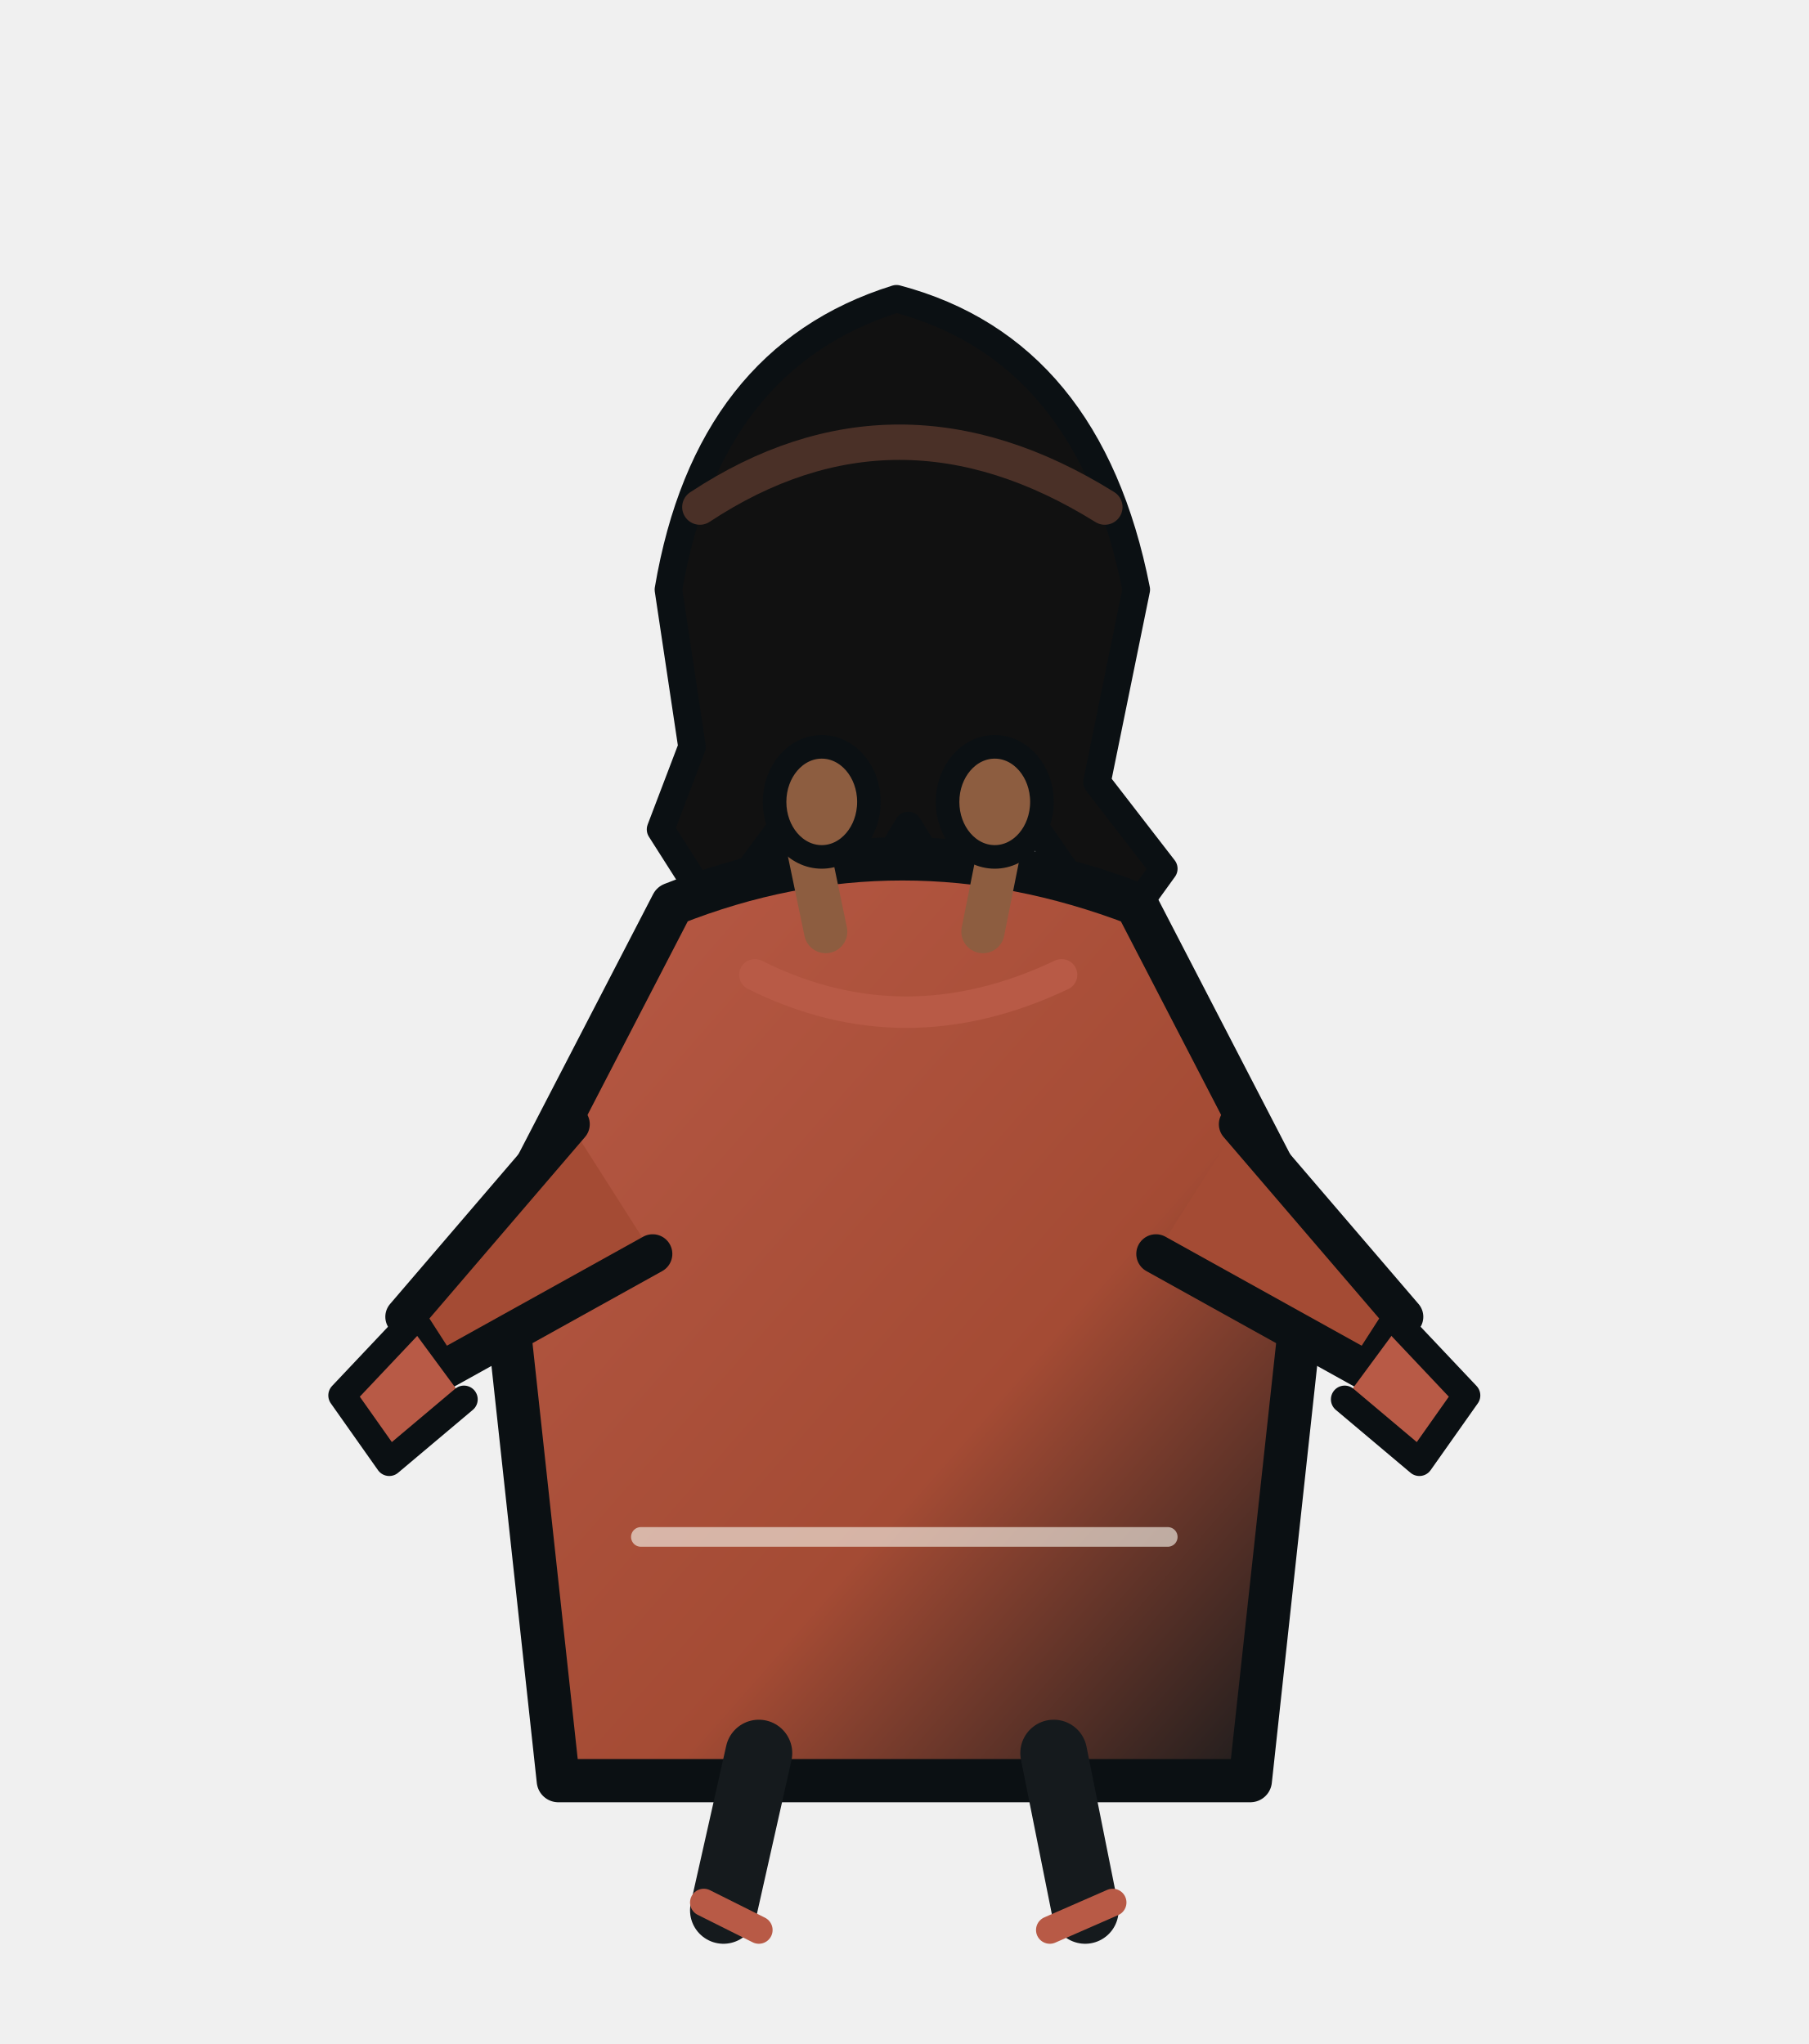
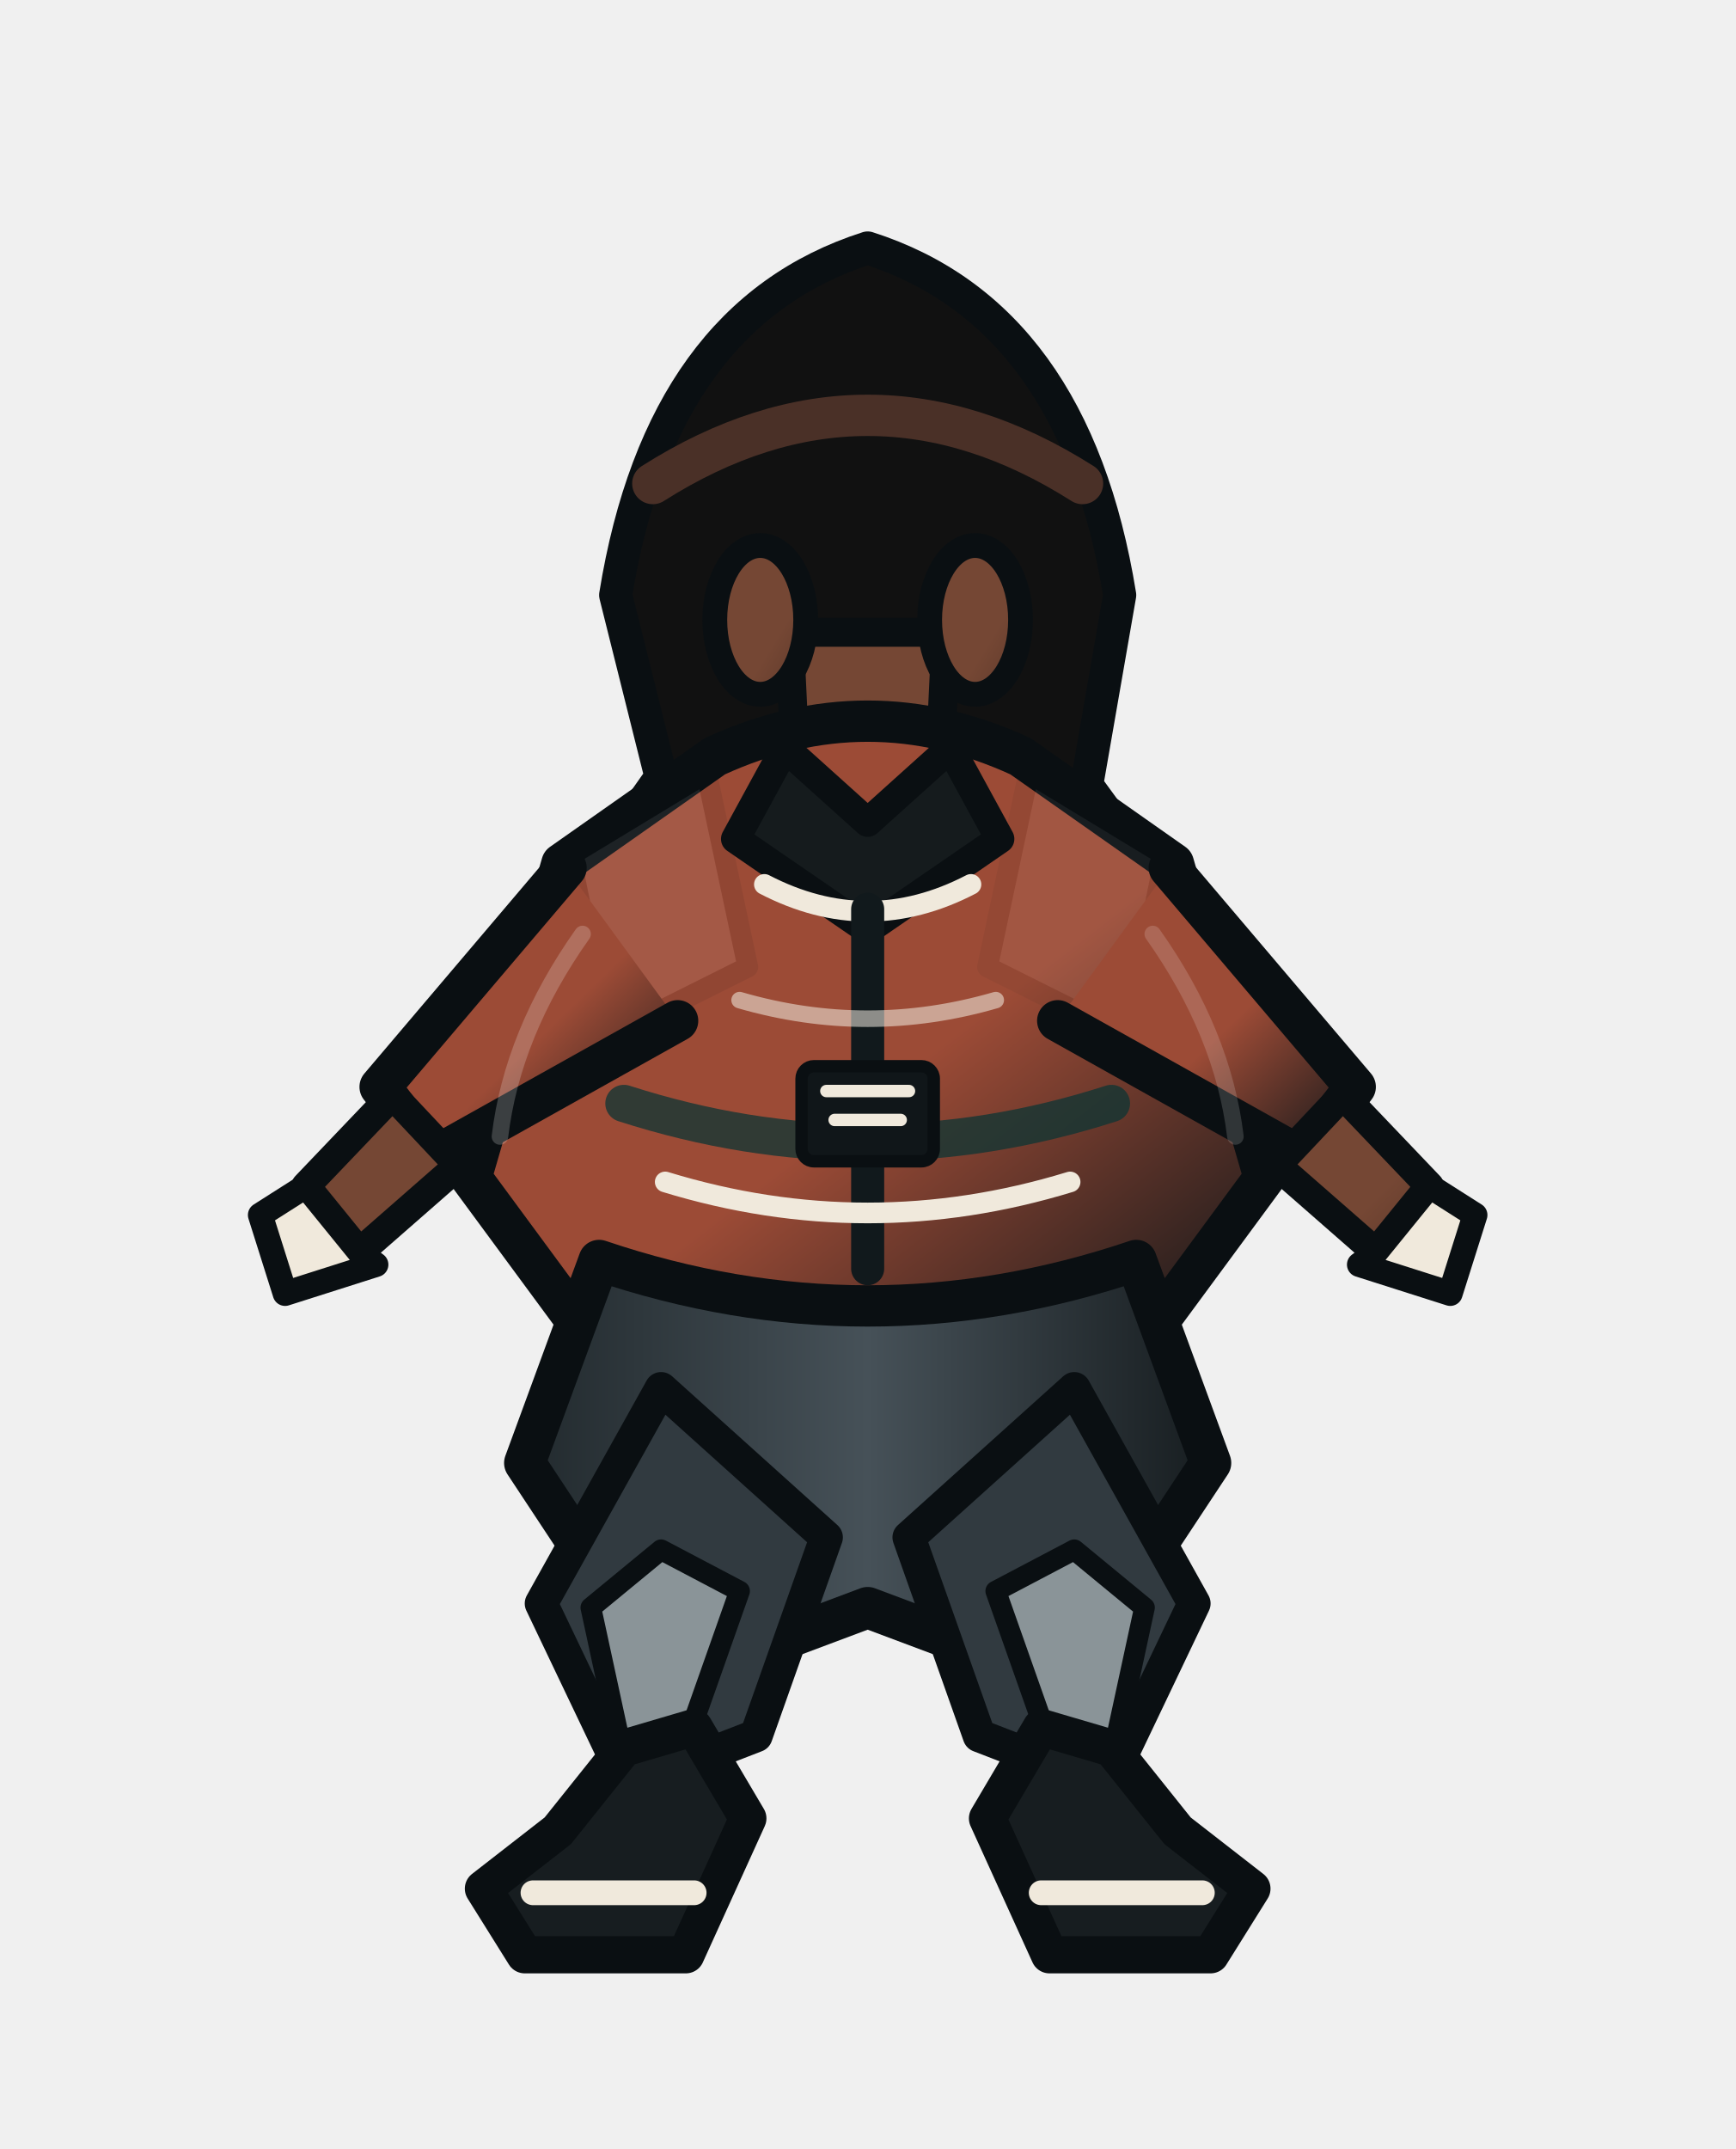
- <svg xmlns="http://www.w3.org/2000/svg" width="460" height="520" viewBox="0 0 460 520">
+ <svg xmlns="http://www.w3.org/2000/svg" width="420" height="520" viewBox="0 0 420 520">
  <defs>
    <linearGradient id="j" x1="0" y1="0" x2="1" y2="1">
-       <stop stop-color="#b85a46" />
-       <stop offset=".6" stop-color="#a44b34" />
-       <stop offset="1" stop-color="#11181b" />
+       <stop stop-color="#9c4b36" />
+       <stop offset=".56" stop-color="#9c4b36" />
+       <stop offset="1" stop-color="#101619" />
+     </linearGradient>
+     <linearGradient id="pants" x1="0" y1="0" x2="1" y2="0">
+       <stop stop-color="#222a2e" />
+       <stop offset=".5" stop-color="#465158" />
+       <stop offset="1" stop-color="#171d20" />
+     </linearGradient>
+     <linearGradient id="skin" x1="0" y1="0" x2="1" y2="1">
+       <stop stop-color="#754734" />
+       <stop offset=".65" stop-color="#754734" />
+       <stop offset="1" stop-color="#5e392b" />
    </linearGradient>
  </defs>
-   <g stroke="#0b1013" stroke-linecap="round" stroke-linejoin="round">
-     <path d="M170 150Q180 91 228 76Q277 89 289 150L279 199L296 221L283 239L263 210L247 236L231 210L214 238L199 210L182 233L168 211L176 190Z" fill="#111111" stroke-width="7" />
-     <path d="M178 129Q228 96 281 129" fill="none" stroke="#4a3027" stroke-width="9" />
-     <path d="M171 230Q229 207 289 230L333 315L318 453H142L127 315Z" fill="url(#j)" stroke-width="11" />
-     <path d="M145 286L103 335L112 349L166 319M315 286L357 335L348 349L294 319" fill="#a44b34" stroke-width="10" />
-     <path d="M104 337L87 355L99 372L118 356M356 337L373 355L361 372L342 356" fill="#b85a46" stroke-width="7" />
-     <path d="M192 248Q230 267 270 248" fill="none" stroke="#b85a46" stroke-width="8" />
-     <path d="M163 391H297" stroke="#f1ede4" stroke-width="5" opacity=".65" />
-     <path d="M193 446L184 486M268 446L276 486" stroke="#151a1d" stroke-width="17" />
-     <path d="M179 484L193 491M267 491L283 484" stroke="#b85a46" stroke-width="7" />
-     <path d="M205 213L210 237M255 212L250 237" stroke="#8d5d40" stroke-width="11" />
-     <ellipse cx="209" cy="204" rx="12" ry="14" fill="#8d5d40" stroke-width="6" />
-     <ellipse cx="253" cy="204" rx="12" ry="14" fill="#8d5d40" stroke-width="6" />
+   <g stroke="#0a0f12" stroke-linecap="round" stroke-linejoin="round">
+     <path d="M149 144Q160 76 210 60Q260 76 271 144L263 190L282 216L267 236L247 208L230 241L211 209L193 242L176 208L156 234L141 215L160 188Z" fill="#111111" stroke-width="8" />
+     <path d="M158 117Q210 84 262 117" fill="none" stroke="#4a3027" stroke-width="10" />
+     <path d="M191 153L193 195Q210 209 227 195L229 153Z" fill="url(#skin)" stroke-width="7" />
+     <ellipse cx="184" cy="150" rx="11" ry="18" fill="url(#skin)" stroke-width="6" />
+     <ellipse cx="236" cy="150" rx="11" ry="18" fill="url(#skin)" stroke-width="6" />
+     <path d="M173 183Q210 166 247 183L284 209L306 285L278 323L142 323L114 285L136 209Z" fill="url(#j)" stroke-width="10" />
+     <path d="M138 207L171 187L181 234L147 251Z" fill="#ffffff" opacity=".08" stroke-width="5" />
+     <path d="M282 207L249 187L239 234L273 251Z" fill="#ffffff" opacity=".06" stroke-width="5" />
+     <path d="M190 181L210 199L230 181L242 203L210 225L178 203Z" fill="#151b1d" stroke-width="7" />
+     <path d="M185 214Q210 227 235 214" fill="none" stroke="#f0e9dc" stroke-width="5" />
+     <path d="M137 210L92 263L105 280L164 247" fill="url(#j)" stroke-width="10" />
+     <path d="M283 210L328 263L315 280L256 247" fill="url(#j)" stroke-width="10" />
+     <path d="M95 265L74 287L87 303L111 282Z" fill="url(#skin)" stroke-width="7" />
+     <path d="M325 265L346 287L333 303L309 282Z" fill="url(#skin)" stroke-width="7" />
+     <path d="M74 287L63 294L69 313L91 306L87 303Z" fill="#f0e9dc" stroke-width="6" />
+     <path d="M346 287L357 294L351 313L329 306L333 303Z" fill="#f0e9dc" stroke-width="6" />
+     <path d="M210 220V307" stroke="#11191c" stroke-width="8" />
+     <path d="M151 267Q210 286 269 267" fill="none" stroke="#0c3433" stroke-width="9" opacity=".75" />
+     <path d="M161 286Q210 301 259 286" fill="none" stroke="#f0e9dc" stroke-width="5" />
+     <path d="M179 242Q210 251 241 242" fill="none" stroke="#f2ede1" stroke-width="4" opacity=".55" />
+     <rect x="194" y="258" width="32" height="23" rx="3" fill="#101619" stroke-width="3" />
+     <path d="M200 264H220M202 271H218" stroke="#f0e9dc" stroke-width="3" />
+     <path d="M145 305Q210 327 275 305L293 354L258 407L210 389L162 407L127 354Z" fill="url(#pants)" stroke-width="10" />
+     <path d="M160 336L131 388L152 432L183 420L200 372Z" fill="#313a40" stroke-width="8" />
+     <path d="M260 336L289 388L268 432L237 420L220 372Z" fill="#313a40" stroke-width="8" />
+     <path d="M143 389L160 375L179 385L167 419L151 426Z" fill="#8a9498" stroke-width="5" />
+     <path d="M277 389L260 375L241 385L253 419L269 426Z" fill="#8a9498" stroke-width="5" />
+     <path d="M151 423L168 418L181 440L166 473L127 473L117 457L135 443Z" fill="#171d20" stroke-width="9" />
+     <path d="M269 423L252 418L239 440L254 473L293 473L303 457L285 443Z" fill="#171d20" stroke-width="9" />
+     <path d="M129 458H168M252 458H291" stroke="#f0e9dc" stroke-width="6" />
+     <path d="M141 226Q124 250 121 275" fill="none" stroke="#ffffff" stroke-width="4" opacity=".2" />
+     <path d="M279 226Q296 250 299 275" fill="none" stroke="#ffffff" stroke-width="4" opacity=".16" />
  </g>
</svg>
